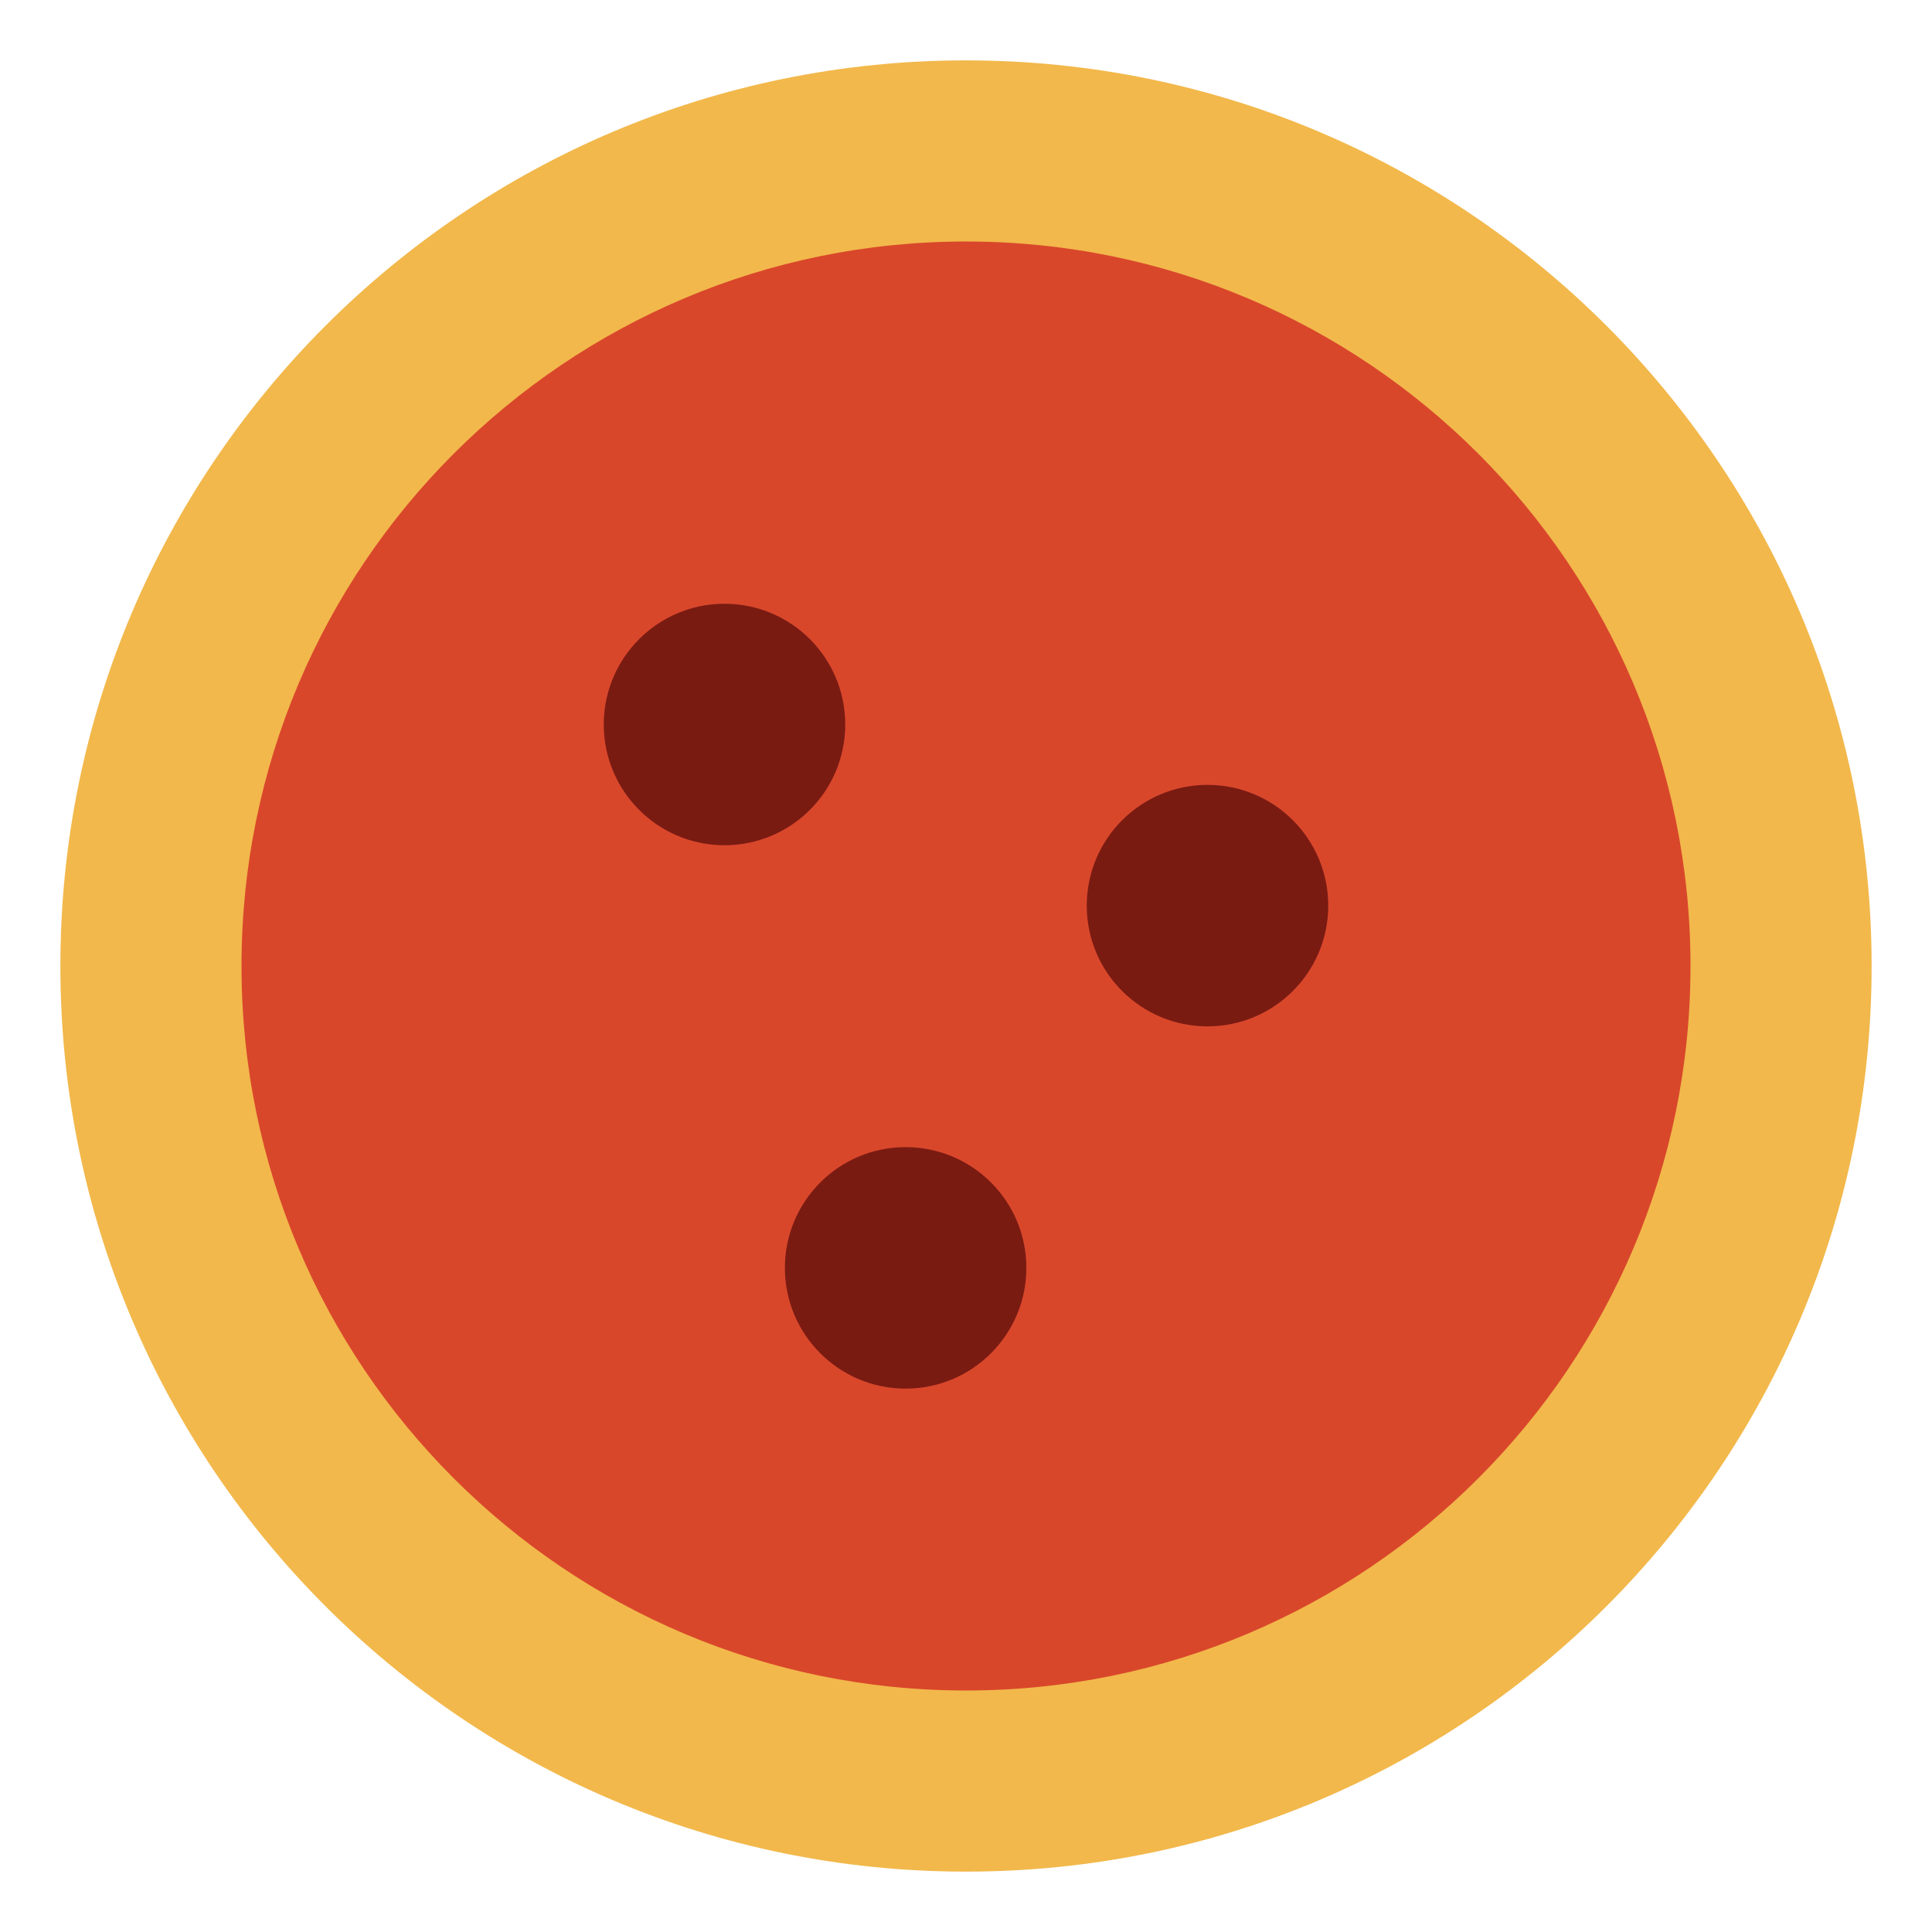
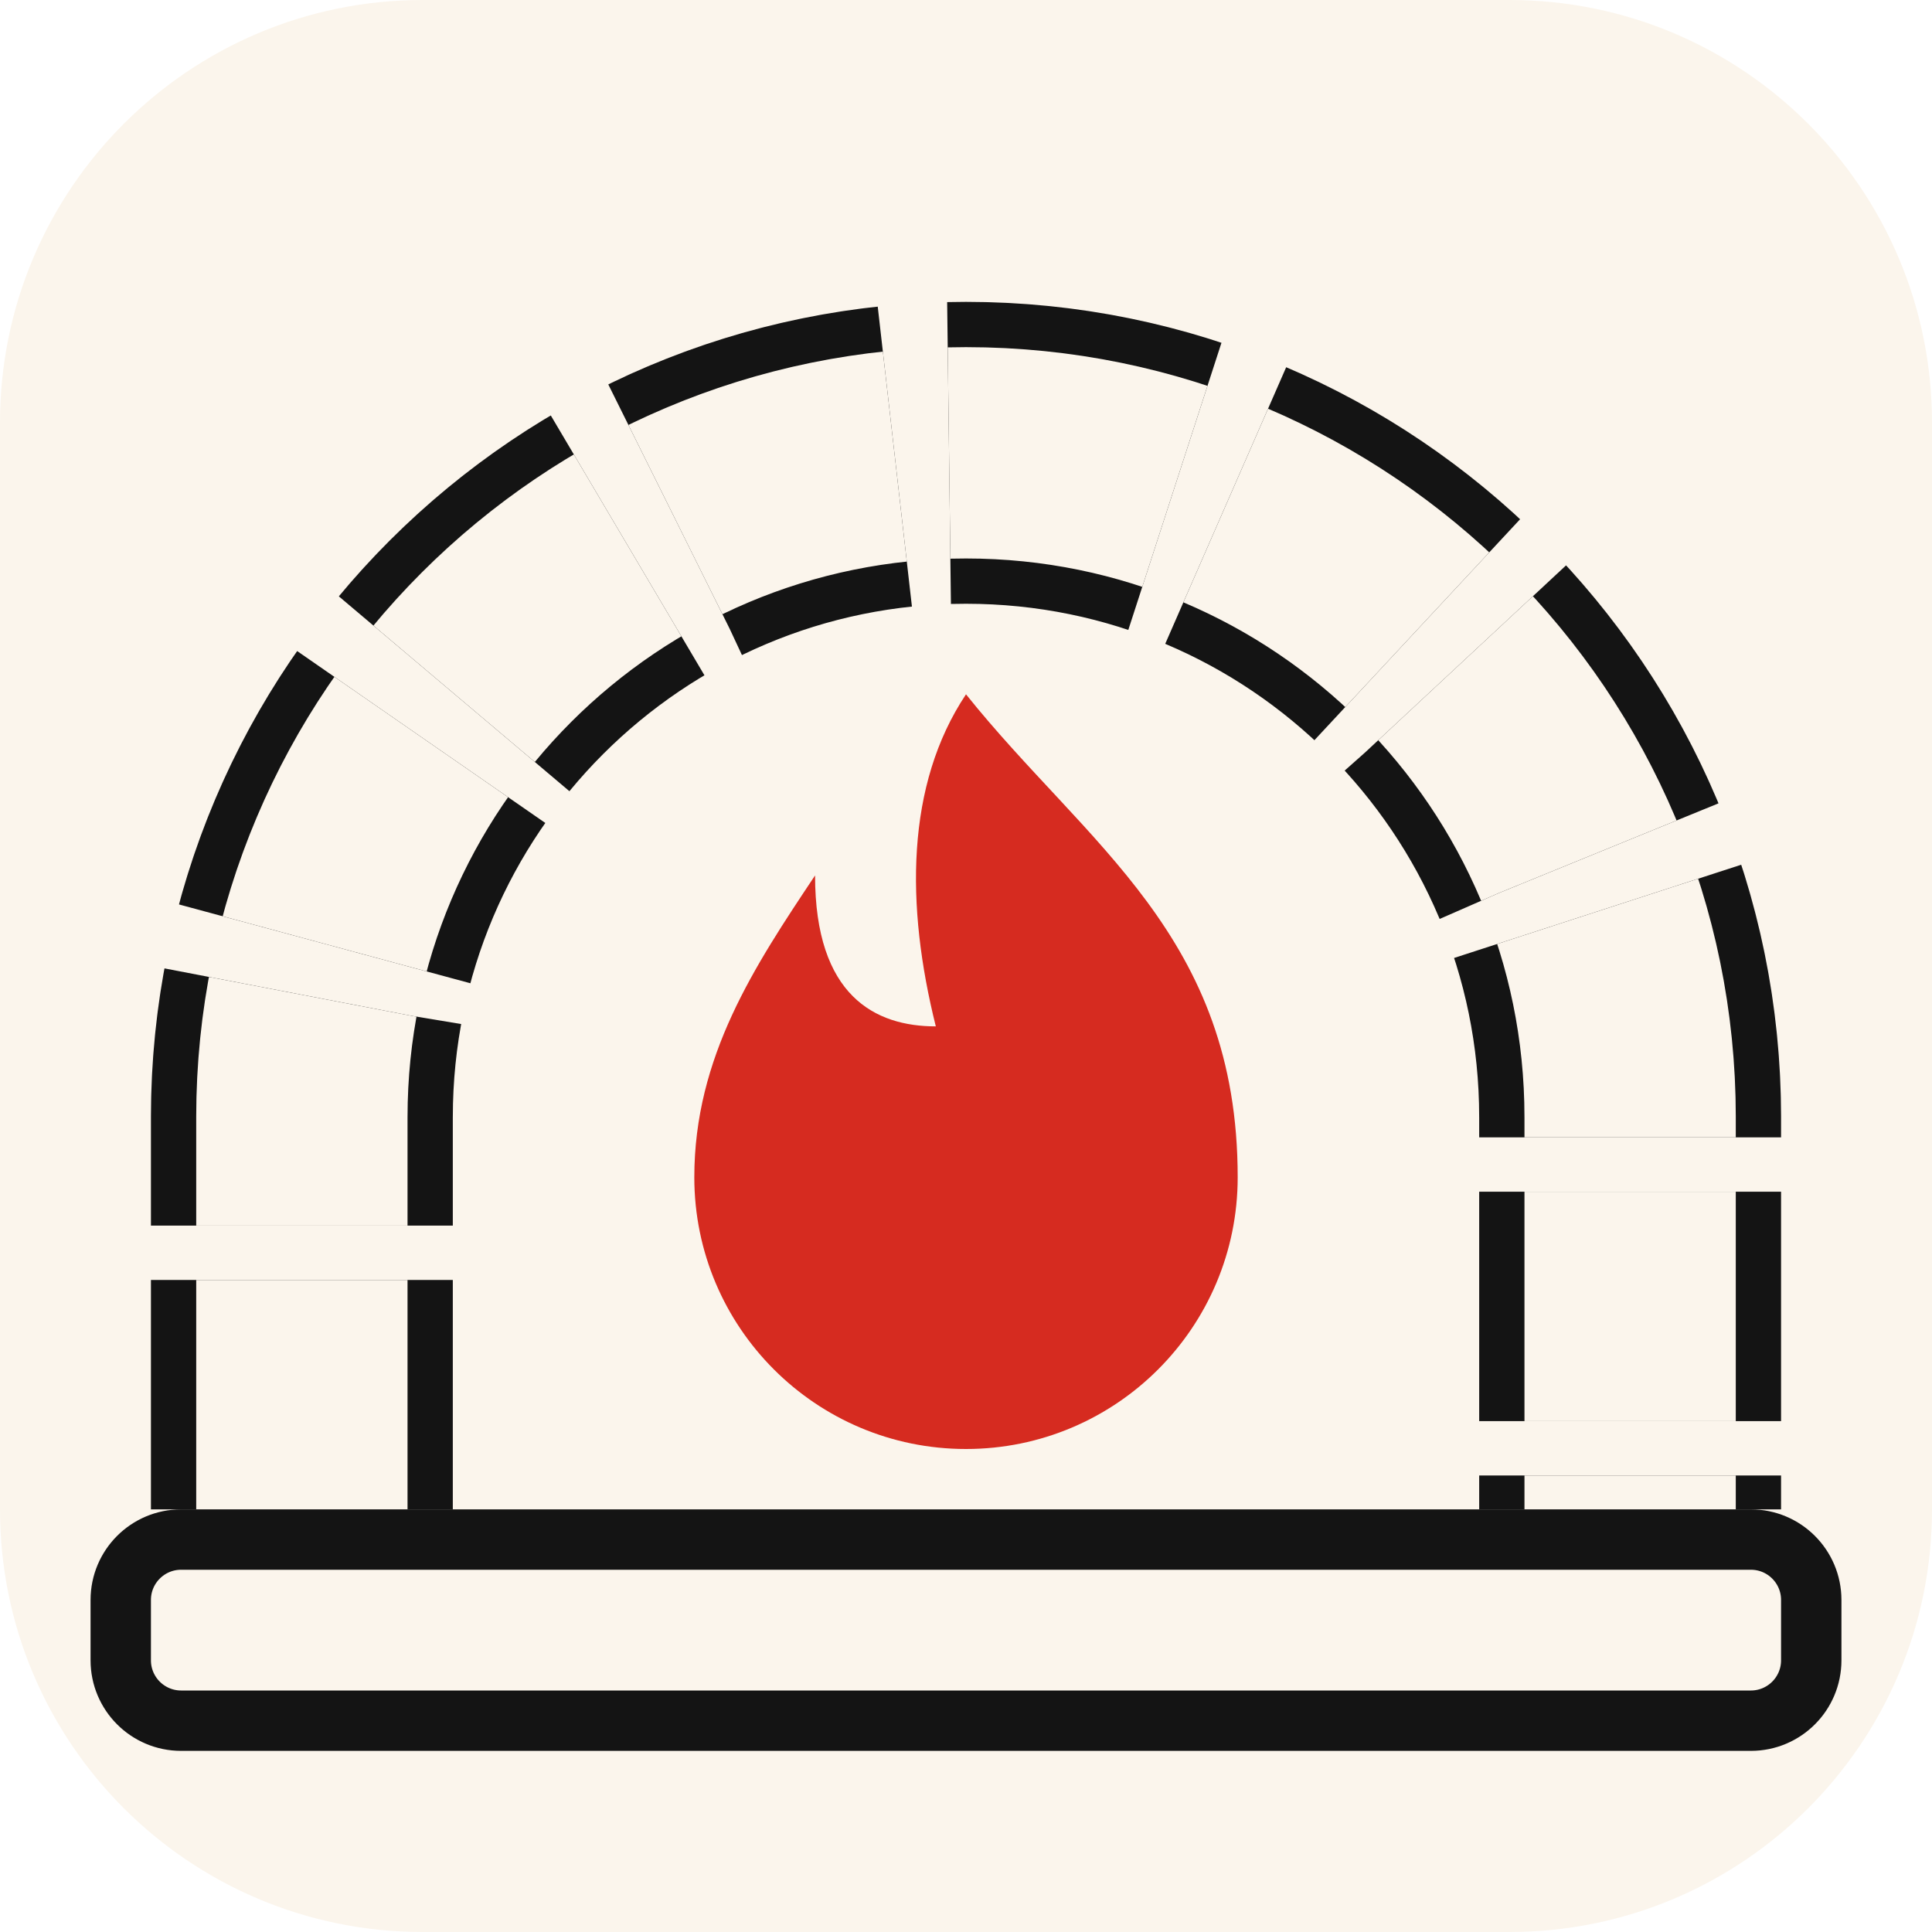
<svg xmlns="http://www.w3.org/2000/svg" viewBox="0 0 64 64">
-   <circle cx="32" cy="32" r="30" fill="#f2b84b" />
-   <circle cx="32" cy="32" r="24" fill="#d9472b" />
-   <circle cx="24" cy="24" r="4" fill="#7a1b12" />
-   <circle cx="40" cy="30" r="4" fill="#7a1b12" />
-   <circle cx="30" cy="42" r="4" fill="#7a1b12" />
+   <rect width="64" height="64" rx="14" fill="#fbf5ec" />
+   <path d="M10 50V37a22 22 0 0 1 44 0v13" fill="none" stroke="#141414" stroke-width="10" stroke-dasharray="7.6 1.8" />
+   <path d="M10 50V37a22 22 0 0 1 44 0v13" fill="none" stroke="#fbf5ec" stroke-width="7" stroke-dasharray="7.6 1.8" />
+   <path d="M32 23c4 5 9 8 9 16a9 9 0 0 1-18 0c0-4 2-7 4-10 0 4 2 5 4 5-1-4-1-8 1-11z" fill="#d62b20" />
+   <rect x="4" y="51" width="56" height="6" rx="2" fill="#fbf5ec" stroke="#141414" stroke-width="2" />
</svg>
